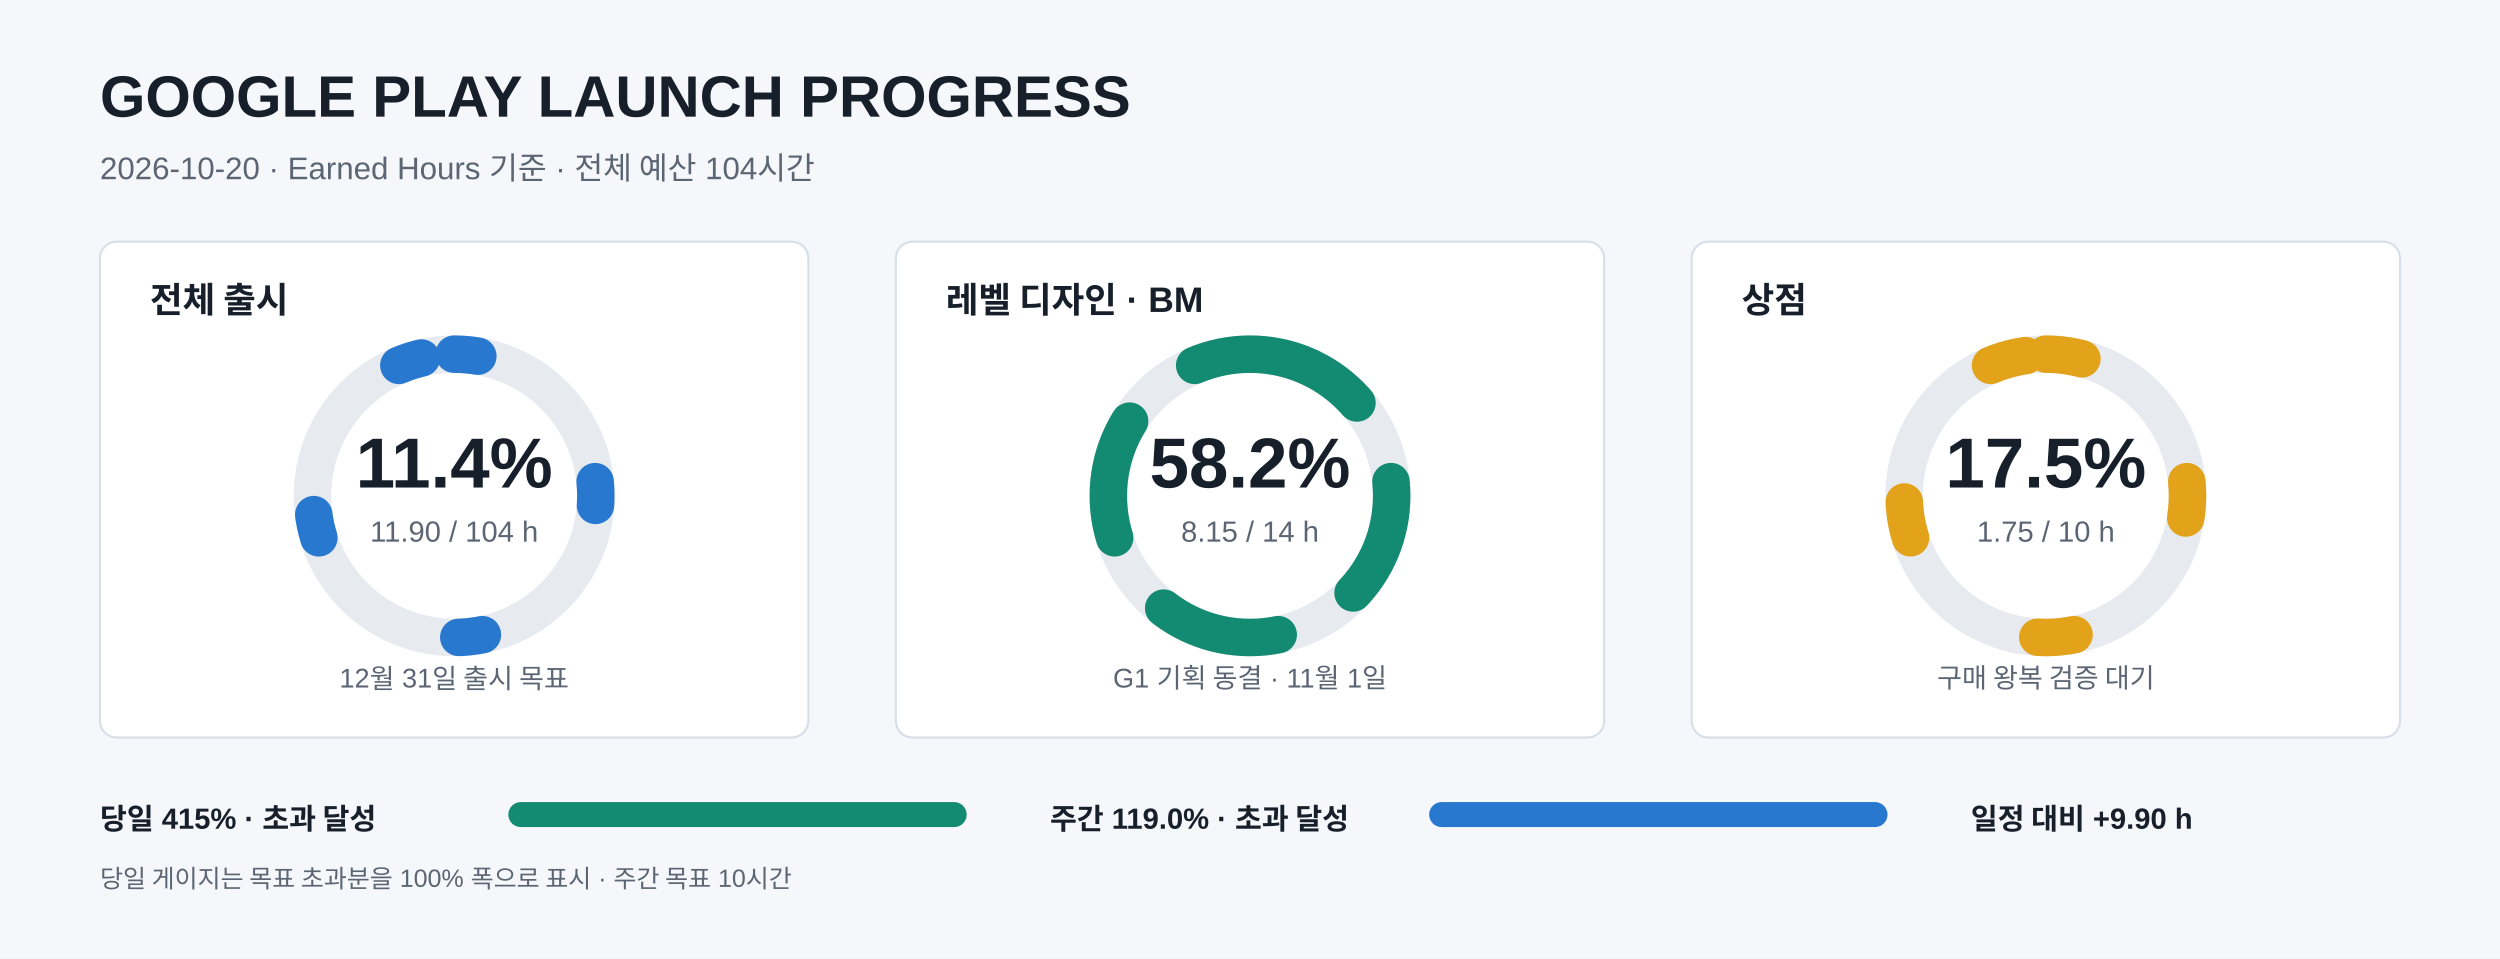
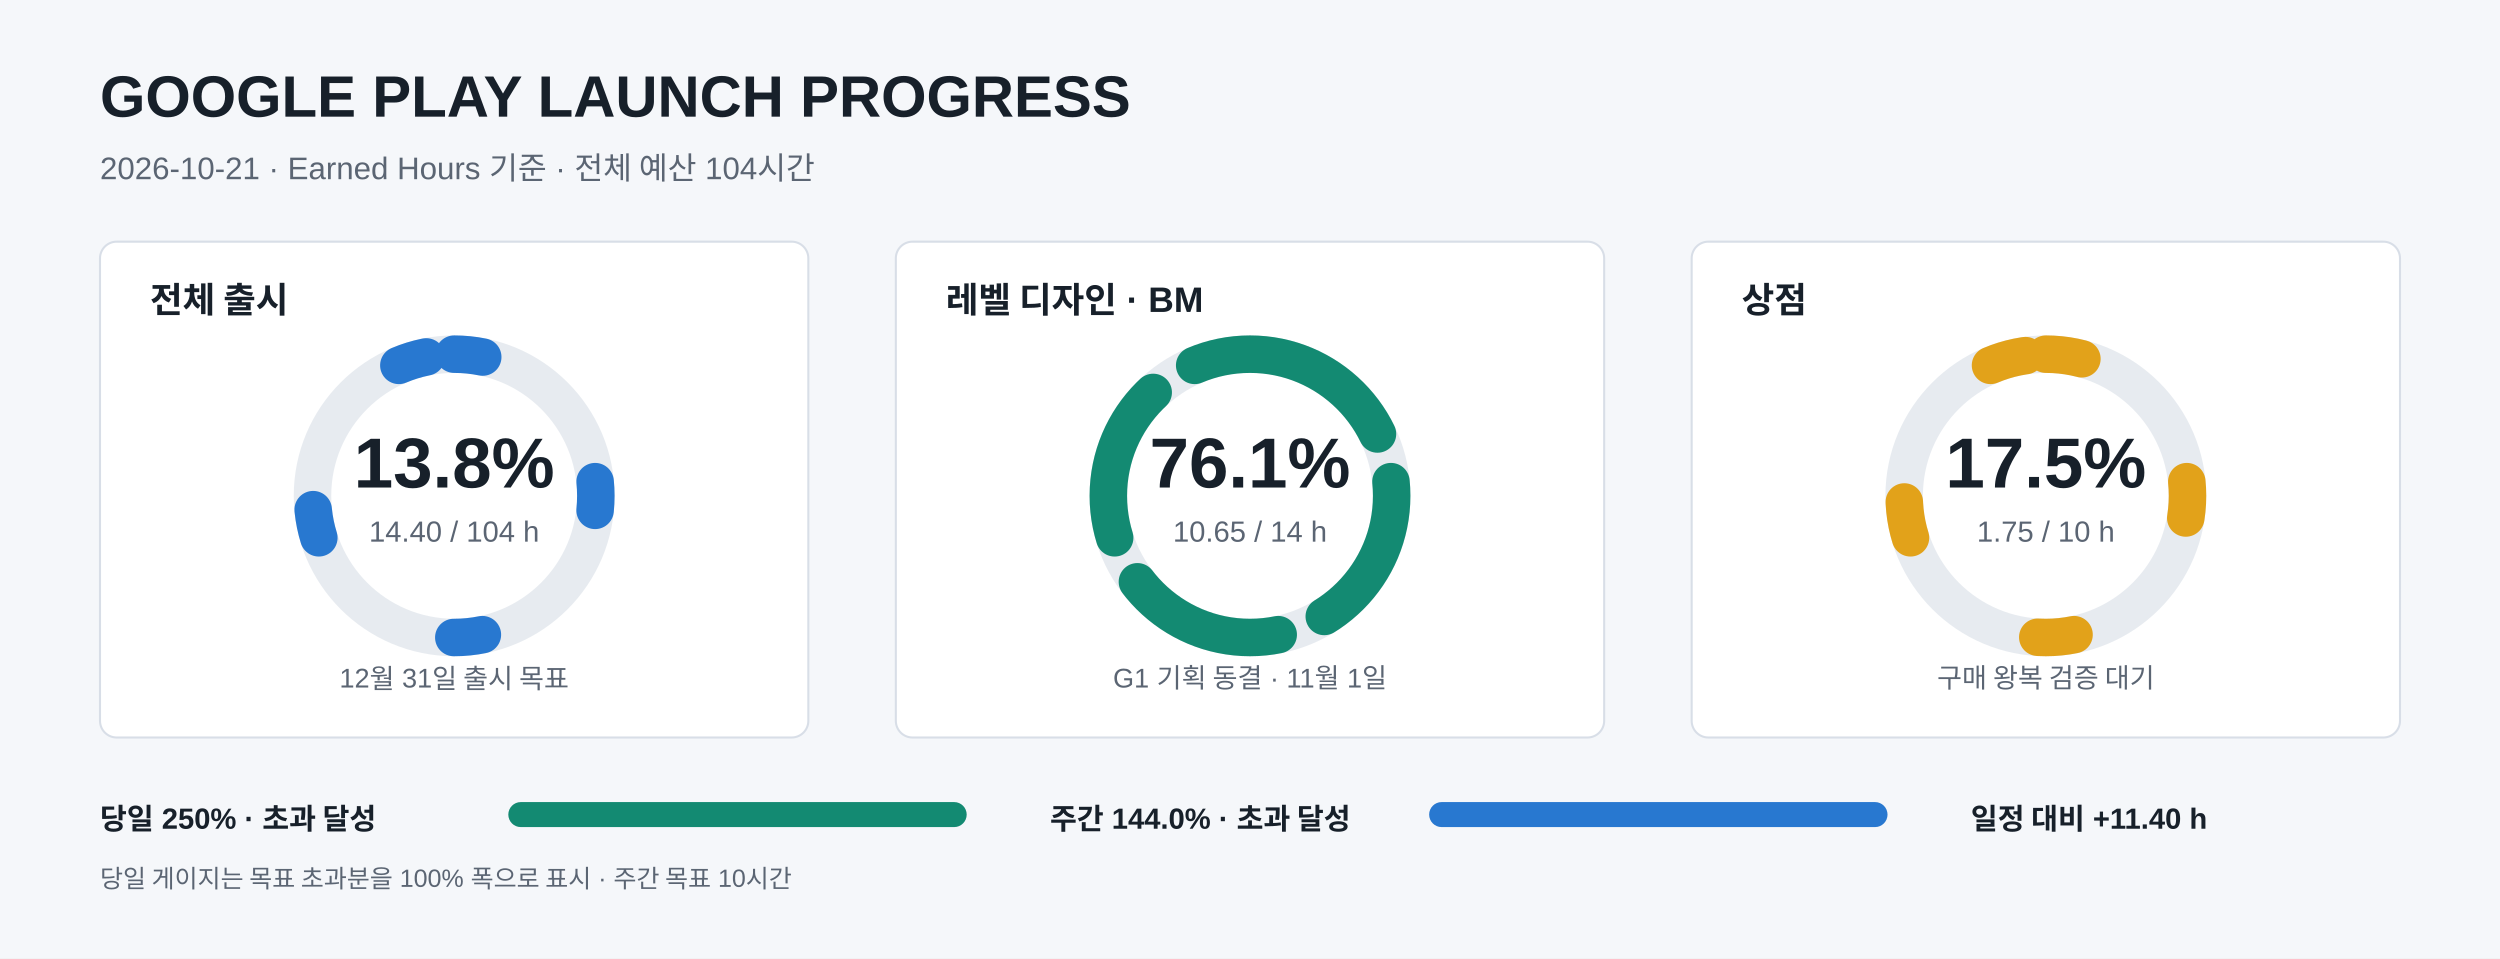
<svg xmlns="http://www.w3.org/2000/svg" width="1200" height="460" viewBox="0 0 1200 460" role="img" aria-labelledby="title desc">
  <rect width="1200" height="460" fill="#F5F7FA" />
  <text x="48" y="56" fill="#17202A" font-family="Arial, sans-serif" font-size="28" font-weight="700">GOOGLE PLAY LAUNCH PROGRESS</text>
-   <text x="48" y="86" fill="#5B6573" font-family="Arial, sans-serif" font-size="15">2026-10-20 · Earned Hours 기준 · 전체 예산 104시간</text>
+   <text x="48" y="86" fill="#5B6573" font-family="Arial, sans-serif" font-size="15">2026-10-21 · Earned Hours 기준 · 전체 예산 104시간</text>
  <g transform="translate(48 116)">
    <rect width="340" height="238" rx="8" fill="#FFFFFF" stroke="#D8DEE7" />
    <text x="24" y="34" fill="#17202A" font-family="Arial, sans-serif" font-size="17" font-weight="700">전체 출시</text>
    <circle cx="170" cy="122" r="68" fill="none" stroke="#E7EBF0" stroke-width="18" />
-     <circle cx="170" cy="122" r="68" fill="none" stroke="#2878D0" stroke-width="18" pathLength="100" stroke-dasharray="11.4 88.6" stroke-linecap="round" transform="rotate(-90 170 122)" />
-     <text x="170" y="118" text-anchor="middle" fill="#17202A" font-family="Arial, sans-serif" font-size="34" font-weight="700">11.4%</text>
-     <text x="170" y="144" text-anchor="middle" fill="#5B6573" font-family="Arial, sans-serif" font-size="14">11.90 / 104 h</text>
+     <circle cx="170" cy="122" r="68" fill="none" stroke="#2878D0" stroke-width="18" pathLength="100" stroke-dasharray="13.8 86.2" stroke-linecap="round" transform="rotate(-90 170 122)" />
+     <text x="170" y="118" text-anchor="middle" fill="#17202A" font-family="Arial, sans-serif" font-size="34" font-weight="700">13.8%</text>
+     <text x="170" y="144" text-anchor="middle" fill="#5B6573" font-family="Arial, sans-serif" font-size="14">14.40 / 104 h</text>
    <text x="170" y="214" text-anchor="middle" fill="#5B6573" font-family="Arial, sans-serif" font-size="13">12월 31일 출시 목표</text>
  </g>
  <g transform="translate(430 116)">
    <rect width="340" height="238" rx="8" fill="#FFFFFF" stroke="#D8DEE7" />
    <text x="24" y="34" fill="#17202A" font-family="Arial, sans-serif" font-size="17" font-weight="700">레벨 디자인 · BM</text>
    <circle cx="170" cy="122" r="68" fill="none" stroke="#E7EBF0" stroke-width="18" />
-     <circle cx="170" cy="122" r="68" fill="none" stroke="#138A72" stroke-width="18" pathLength="100" stroke-dasharray="58.2 41.8" stroke-linecap="round" transform="rotate(-90 170 122)" />
-     <text x="170" y="118" text-anchor="middle" fill="#17202A" font-family="Arial, sans-serif" font-size="34" font-weight="700">58.2%</text>
-     <text x="170" y="144" text-anchor="middle" fill="#5B6573" font-family="Arial, sans-serif" font-size="14">8.15 / 14 h</text>
+     <circle cx="170" cy="122" r="68" fill="none" stroke="#138A72" stroke-width="18" pathLength="100" stroke-dasharray="76.1 23.9" stroke-linecap="round" transform="rotate(-90 170 122)" />
+     <text x="170" y="118" text-anchor="middle" fill="#17202A" font-family="Arial, sans-serif" font-size="34" font-weight="700">76.1%</text>
+     <text x="170" y="144" text-anchor="middle" fill="#5B6573" font-family="Arial, sans-serif" font-size="14">10.65 / 14 h</text>
    <text x="170" y="214" text-anchor="middle" fill="#5B6573" font-family="Arial, sans-serif" font-size="13">G1 기획 동결 · 11월 1일</text>
  </g>
  <g transform="translate(812 116)">
    <rect width="340" height="238" rx="8" fill="#FFFFFF" stroke="#D8DEE7" />
    <text x="24" y="34" fill="#17202A" font-family="Arial, sans-serif" font-size="17" font-weight="700">상점</text>
    <circle cx="170" cy="122" r="68" fill="none" stroke="#E7EBF0" stroke-width="18" />
    <circle cx="170" cy="122" r="68" fill="none" stroke="#E2A21A" stroke-width="18" pathLength="100" stroke-dasharray="17.5 82.5" stroke-linecap="round" transform="rotate(-90 170 122)" />
    <text x="170" y="118" text-anchor="middle" fill="#17202A" font-family="Arial, sans-serif" font-size="34" font-weight="700">17.5%</text>
    <text x="170" y="144" text-anchor="middle" fill="#5B6573" font-family="Arial, sans-serif" font-size="14">1.75 / 10 h</text>
    <text x="170" y="214" text-anchor="middle" fill="#5B6573" font-family="Arial, sans-serif" font-size="13">구매 왕복 검증 대기</text>
  </g>
  <g transform="translate(48 378)">
-     <text x="0" y="20" fill="#17202A" font-family="Arial, sans-serif" font-size="14" font-weight="700">당일 415% · 초과 달성</text>
+     <text x="0" y="20" fill="#17202A" font-family="Arial, sans-serif" font-size="14" font-weight="700">당일 250% · 초과 달성</text>
    <rect x="196" y="7" width="220" height="12" rx="6" fill="#E1E6EC" />
    <rect x="196" y="7" width="220" height="12" rx="6" fill="#138A72" />
-     <text x="456" y="20" fill="#17202A" font-family="Arial, sans-serif" font-size="14" font-weight="700">주간 119.0% · 초과 달성</text>
+     <text x="456" y="20" fill="#17202A" font-family="Arial, sans-serif" font-size="14" font-weight="700">주간 144.0% · 초과 달성</text>
    <rect x="638" y="7" width="220" height="12" rx="6" fill="#E1E6EC" />
    <rect x="638" y="7" width="220" height="12" rx="6" fill="#2878D0" />
-     <text x="898" y="20" fill="#17202A" font-family="Arial, sans-serif" font-size="14" font-weight="700">일정 대비 +9.90 h</text>
+     <text x="898" y="20" fill="#17202A" font-family="Arial, sans-serif" font-size="14" font-weight="700">일정 대비 +11.40 h</text>
    <text x="0" y="48" fill="#5B6573" font-family="Arial, sans-serif" font-size="12">당일 게이지는 목표 초과분을 100% 폭으로 표시 · 주간 목표 10시간</text>
  </g>
</svg>
